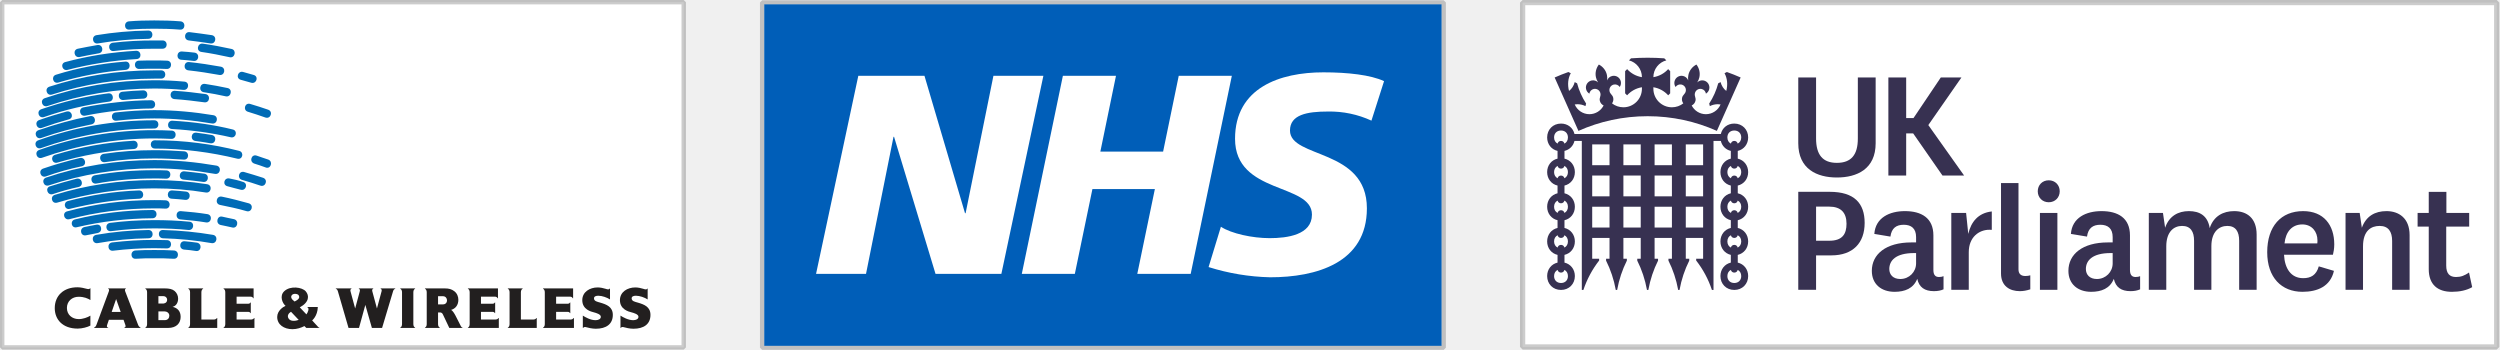
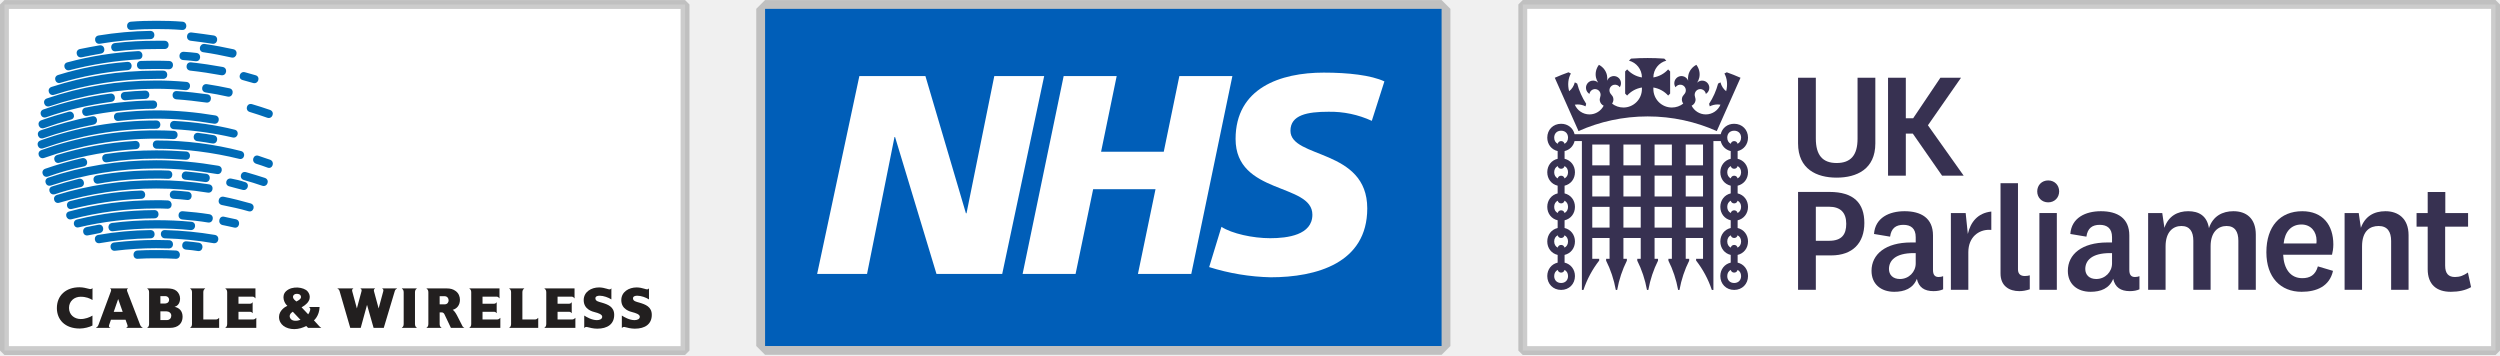
- <svg xmlns="http://www.w3.org/2000/svg" version="1.1" viewBox="0 0 281.543 39.404" fill="none" stroke="none" stroke-linecap="square" stroke-miterlimit="10" id="svg5" xml:space="preserve" width="281.543" height="39.404">
+ <svg xmlns="http://www.w3.org/2000/svg" version="1.1" viewBox="0 0 281.92 40.036" fill="none" stroke="none" stroke-linecap="square" stroke-miterlimit="10" id="svg5" xml:space="preserve" width="281.92" height="40.036">
  <defs id="defs5">
    <linearGradient id="swatch9">
      <stop style="stop-color:#000000;stop-opacity:1;" offset="0" id="stop9" />
    </linearGradient>
    <clipPath id="clipPath2458">
      <path d="M 0,0 H 595.276 V 841.89 H 0 Z" id="path2460" />
    </clipPath>
    <clipPath id="clipPath2466">
      <path d="M 431.68,746.748 H 559.843 V 812.89 H 431.68 Z" id="path2468" />
    </clipPath>
    <clipPath id="clipPath2476">
      <path d="m 434.91,748.318 h 115.935 v 59.856 H 434.91 Z" id="path2478" />
    </clipPath>
    <clipPath id="clipPath2496">
      <path d="M 0,-9.921 H 609.449 V 485.843 H 0 Z" id="path2498" />
    </clipPath>
    <clipPath id="clipPath2504">
      <path d="m -23.798,-9.696 c 0,0 1.429,0.677 1.805,0.828 0.376,0.15 1.203,0.601 1.203,0.601 0,0 1.128,1.354 2.03,1.73 0.902,0.376 3.309,1.278 3.459,1.654 0.15,0.376 1.955,1.353 2.632,1.729 0.677,0.376 2.481,1.279 2.481,1.279 0,0 0.903,1.128 1.805,1.579 0.902,0.451 2.707,1.654 2.707,1.654 0,0 1.504,1.354 2.406,1.805 0.903,0.451 1.805,0.902 1.805,0.902 0,0 2.105,1.73 2.932,2.256 0.828,0.526 2.482,1.128 2.482,1.128 0,0 1.429,1.579 2.181,1.955 0.752,0.376 1.879,0.978 1.879,0.978 0,0 1.053,0.752 1.354,0.902 0.301,0.15 1.128,0.827 1.504,1.203 0.376,0.376 1.353,0.827 1.353,0.827 0,0 0.978,0.677 1.429,0.903 0.451,0.225 1.203,0.752 1.203,0.752 0,0 0.677,0.902 1.504,1.428 0.827,0.527 1.579,0.978 1.579,0.978 0,0 1.579,0.977 1.88,1.128 0.301,0.15 0.677,0.752 1.354,1.128 0.676,0.376 1.729,0.827 1.729,0.827 0,0 0.827,0.827 1.504,1.278 0.677,0.451 1.128,0.752 1.128,0.752 0,0 0.752,0.827 1.278,1.128 0.527,0.301 0.978,0.526 0.978,0.526 0,0 0.977,0.827 1.504,1.128 0.526,0.301 1.203,0.677 1.203,0.677 0,0 0.376,0.526 1.203,1.053 0.827,0.526 1.203,0.677 1.203,0.677 0,0 0.827,1.127 1.805,1.729 0.977,0.602 1.428,0.827 1.428,0.827 0,0 0.828,0.827 1.504,1.203 0.677,0.376 1.279,0.602 1.279,0.602 0,0 1.804,1.504 2.255,1.88 0.452,0.376 0.903,1.053 1.504,1.353 0.602,0.301 1.354,0.602 1.354,0.602 0,0 1.128,0.977 1.805,1.429 0.676,0.451 0.977,0.676 0.977,0.676 0,0 1.128,1.053 1.805,1.429 0.677,0.376 1.654,0.978 1.654,0.978 0,0 0.226,0.752 0.827,0.977 0.602,0.226 0.677,0.301 0.677,0.301 0,0 1.278,1.353 2.105,1.88 0.828,0.526 2.106,1.429 2.106,1.429 0,0 0.827,0.676 1.128,0.902 0.301,0.225 0.752,0.601 0.752,0.601 0,0 0.451,0.903 2.03,2.031 1.579,1.128 2.632,1.729 2.632,1.729 0,0 1.729,1.88 2.481,2.707 0.752,0.827 1.579,1.579 2.482,2.181 0.902,0.601 1.729,0.977 1.729,0.977 0,0 1.579,2.106 2.858,3.234 1.278,1.128 2.932,1.654 2.932,1.654 0,0 1.73,2.331 2.782,3.083 1.053,0.752 3.008,1.579 3.008,1.579 0,0 1.579,2.106 2.557,2.858 0.977,0.752 2.932,1.804 2.932,1.804 0,0 2.031,2.557 3.083,3.384 1.053,0.827 2.933,1.655 2.933,1.655 0,0 1.654,1.804 2.482,2.556 0.827,0.752 2.556,1.579 2.556,1.579 0,0 1.579,1.955 2.632,2.858 1.053,0.902 3.008,2.03 3.008,2.03 0,0 1.278,2.181 2.481,3.158 1.203,0.978 3.158,1.88 3.158,1.88 0,0 1.354,2.256 2.858,3.534 1.504,1.279 3.459,2.031 3.459,2.031 0,0 1.278,2.481 2.481,3.534 1.203,1.053 3.76,2.256 3.76,2.256 0,0 1.278,2.631 2.933,3.985 1.654,1.354 3.083,1.955 3.083,1.955 0,0 1.353,2.707 2.782,3.835 1.428,1.128 3.233,2.331 3.233,2.331 0,0 1.73,3.234 3.158,4.361 1.429,1.128 3.61,2.106 3.61,2.106 0,0 1.654,3.309 3.083,4.286 1.428,0.978 3.308,1.88 3.308,1.88 0,0 1.053,2.857 2.858,4.361 1.804,1.504 3.383,2.106 3.383,2.106 0,0 1.58,3.684 2.933,4.662 1.354,0.977 3.76,2.105 3.76,2.105 0,0 1.128,2.933 2.707,4.136 1.579,1.203 3.76,2.331 3.76,2.331 0,0 0.902,3.309 2.782,4.738 1.88,1.428 4.06,2.406 4.06,2.406 0,0 0.752,2.857 2.632,4.512 1.88,1.654 4.286,2.782 4.286,2.782 0,0 0.677,2.857 2.858,4.812 2.18,1.955 3.985,2.858 3.985,2.858 0,0 0.752,3.008 3.609,5.188 2.858,2.181 3.76,2.632 3.76,2.632 0,0 0.902,3.384 3.008,5.113 2.105,1.73 4.211,3.008 4.211,3.008 0,0 0.526,3.234 2.932,5.113 2.407,1.88 3.835,2.858 3.835,2.858 0,0 1.354,4.06 3.234,5.489 1.88,1.429 3.91,2.782 3.91,2.782 0,0 1.654,4.211 3.609,5.941 1.955,1.729 4.061,2.557 4.061,2.557 0,0 0.526,3.308 2.406,5.263 1.88,1.955 3.459,2.933 3.459,2.933 0,0 1.354,3.384 3.459,5.414 2.105,2.03 4.211,3.609 4.211,3.609 0,0 0.601,3.685 3.158,5.715 2.557,2.03 4.286,3.234 4.286,3.234 0,0 1.429,4.135 3.76,6.166 2.331,2.03 3.91,3.383 3.91,3.383 0,0 0.902,3.234 3.534,5.715 2.632,2.482 4.662,3.76 4.662,3.76 0,0 0.602,3.534 3.459,5.94 2.858,2.407 3.234,2.256 3.234,2.256 l 2.105,1.579 c 0,0 0.226,2.482 3.083,5.039 2.858,2.556 3.309,2.406 3.309,2.406 0,0 1.278,1.053 1.804,1.429 0.527,0.375 0.903,0.676 0.903,0.676 0,0 0.601,2.632 2.782,4.813 2.181,2.18 3.835,2.782 3.835,2.782 0,0 1.203,0.978 1.579,1.203 0.376,0.226 0.978,0.677 0.978,0.677 0,0 1.127,3.309 3.308,5.113 2.181,1.805 4.286,2.632 4.286,2.632 l 2.031,1.203 c 0,0 0.751,2.707 3.308,4.888 2.557,2.181 5.038,3.083 5.038,3.083 l 2.557,1.729 c 0,0 0.827,2.933 3.835,4.738 3.008,1.804 4.887,2.707 4.887,2.707 l 1.88,1.128 c 0,0 1.354,3.008 4.136,4.887 2.782,1.88 4.888,2.256 4.888,2.256 l 2.03,1.354 c 0,0 0.902,2.707 4.286,4.888 3.384,2.18 6.091,2.782 6.091,2.782 l 1.805,0.977 c 0,0 1.503,3.234 4.286,4.662 2.782,1.429 5.94,2.031 5.94,2.031 l 2.331,1.579 c 0,0 1.955,2.932 5.038,4.587 3.083,1.654 5.79,2.03 5.79,2.03 0,0 0.978,0.902 1.805,1.278 0.827,0.376 1.053,0.677 1.053,0.677 0,0 2.18,3.234 5.188,4.437 3.008,1.203 5.715,1.278 5.715,1.278 l 1.955,0.978 c 0,0 1.504,2.932 5.414,4.662 3.91,1.729 5.94,1.278 5.94,1.278 l 2.331,1.354 c 0,0 2.858,3.233 6.016,4.361 3.158,1.128 6.016,0.752 6.016,0.752 0,0 0.977,0.752 1.428,1.053 0.452,0.3 1.128,0.601 1.128,0.601 0,0 3.309,2.858 6.317,4.061 3.007,1.203 6.015,0.752 6.015,0.752 l 1.579,1.128 c 0,0 2.482,3.083 5.941,4.361 3.459,1.278 6.993,1.053 6.993,1.053 0,0 0.902,0.676 1.805,1.052 0.902,0.376 1.203,0.602 1.203,0.602 0,0 2.857,2.782 5.94,3.76 3.083,0.977 6.843,0.3 6.843,0.3 l 1.429,0.452 c 0,0 2.631,3.233 6.842,4.135 4.211,0.903 7.896,0.602 7.896,0.602 l 1.504,0.752 c 0,0 2.18,2.632 7.519,3.76 5.339,1.128 7.294,0.225 7.294,0.225 l 2.482,0.903 c 0,0 3.083,2.03 6.241,2.556 3.158,0.527 5.94,0.075 5.94,0.075 0,0 0.903,0.376 2.03,0.752 1.128,0.376 1.805,0.677 1.805,0.677 0,0 3.406,1.839 6.016,2.406 3.459,0.752 7.67,-0.526 7.67,-0.526 0,0 1.127,0.602 1.654,0.978 0.526,0.376 3.261,2.107 7.219,2.707 4.962,0.752 7.82,-0.752 7.82,-0.752 0,0 3.835,3.008 8.798,3.384 4.963,0.376 7.669,-0.903 7.669,-0.903 0,0 5.415,3.083 9.55,2.858 4.136,-0.226 6.993,-1.279 6.993,-1.279 0,0 1.354,0.226 1.88,0.376 0.527,0.151 4.211,1.805 7.896,1.88 3.684,0.075 7.519,-1.278 8.196,-1.278 0.677,0 3.91,1.729 7.595,1.504 3.684,-0.226 7.444,-1.955 8.196,-1.955 0.752,0 1.429,1.128 3.008,1.428 1.579,0.301 1.181,0.532 1.181,0.532 l 0.623,-416.567 z" id="path2506" />
    </clipPath>
    <clipPath id="clipPath2512">
      <path d="m -1.096,-0.929 h 597.36 V 485.843 H -1.096 Z" id="path2514" />
    </clipPath>
    <style id="style10">.cls-1{fill:#006bac;}</style>
    <clipPath id="clipPath4568" clipPathUnits="userSpaceOnUse">
      <path id="path4566" d="M 0,0 H 595.276 V 841.89 H 0 Z" />
    </clipPath>
    <clipPath id="clipPath4542" clipPathUnits="userSpaceOnUse">
      <path id="path4540" d="M 0,0 H 595.276 V 841.89 H 0 Z" />
    </clipPath>
    <clipPath id="clipPath4510" clipPathUnits="userSpaceOnUse">
      <path id="path4508" d="M 0,0 H 595.276 V 841.89 H 0 Z" />
    </clipPath>
    <clipPath id="clipPath4568-5" clipPathUnits="userSpaceOnUse">
      <path id="path4566-5" d="M 0,0 H 595.276 V 841.89 H 0 Z" />
    </clipPath>
    <clipPath id="clipPath4542-4" clipPathUnits="userSpaceOnUse">
      <path id="path4540-1" d="M 0,0 H 595.276 V 841.89 H 0 Z" />
    </clipPath>
    <clipPath id="clipPath4510-8" clipPathUnits="userSpaceOnUse">
      <path id="path4508-8" d="M 0,0 H 595.276 V 841.89 H 0 Z" />
    </clipPath>
    <style id="style1">.cls-1{fill:#222e53;}</style>
    <clipPath id="clipPath2896">
      <path d="m 429.756,716.501 h 186.52 V 820.37 h -186.52 z" id="path2898" />
    </clipPath>
    <clipPath id="clipPath2912">
      <path d="m 429.756,716.501 h 186.52 V 820.37 h -186.52 z" id="path2914" />
    </clipPath>
    <clipPath id="clipPath2928">
      <path d="m 429.756,716.501 h 186.52 V 820.37 h -186.52 z" id="path2930" />
    </clipPath>
    <clipPath id="clipPath2946">
      <path d="m 429.756,716.501 h 186.52 V 820.37 h -186.52 z" id="path2948" />
    </clipPath>
    <clipPath clipPathUnits="userSpaceOnUse" id="clipPath838">
      <path d="M 0,0 H 595.276 V 841.89 H 0 Z" id="path836" />
    </clipPath>
    <clipPath clipPathUnits="userSpaceOnUse" id="clipPath854">
      <path d="M 0,0 H 595.276 V 841.89 H 0 Z" id="path852" />
    </clipPath>
    <clipPath clipPathUnits="userSpaceOnUse" id="clipPath872">
      <path d="M 0,0 H 595.276 V 841.89 H 0 Z" id="path870" />
    </clipPath>
  </defs>
  <clipPath id="p.0">
    <path d="M 0,0 H 364.1 V 100 H 0 Z" clip-rule="nonzero" id="path1" />
  </clipPath>
-   <rect style="fill:#ffffff;fill-opacity:1;stroke:#000000;stroke-width:0.496;stroke-linecap:butt;stroke-linejoin:bevel;stroke-dasharray:none;stroke-opacity:0.2" id="rect11" width="76.751" height="38.876" x="0.248" y="0.248" />
-   <rect style="fill:none;fill-opacity:1;stroke:#000000;stroke-width:0.496;stroke-linecap:butt;stroke-linejoin:bevel;stroke-dasharray:none;stroke-opacity:0.2" id="rect11-0" width="76.751" height="38.876" x="85.832" y="0.28" />
+   <rect style="fill:#ffffff;fill-opacity:1;stroke:#000000;stroke-width:1.002;stroke-linecap:butt;stroke-linejoin:bevel;stroke-dasharray:none;stroke-opacity:0.2" id="rect11" width="76.749" height="39.024" x="0.501" y="0.506" />
  <style type="text/css" id="style1-2">
  .st0{fill:#FF6600;}
	.st1{fill:#FFFFFF;}
 </style>
-   <rect class="st0" width="76.278" height="38.458" id="rect1-7" x="86.068" y="0.489" style="display:inline;fill:#005eb8;fill-opacity:1;stroke-width:0.381">
+   <rect class="st0" width="76.289" height="38.02" id="rect1-7" x="86.276" y="0.999" style="display:inline;fill:#005eb8;fill-opacity:1;stroke:#000000;stroke-width:1.989;stroke-linecap:butt;stroke-linejoin:bevel;stroke-dasharray:none;stroke-opacity:0.2;paint-order:markers stroke fill">
 </rect>
-   <g id="g15" transform="matrix(0.5683697,0,0,0.5683697,3.992792,2.299739)">
+   <g id="g15" transform="matrix(0.5683697,0,0,0.5683697,4.240145,2.341807)">
    <polyline fill="none" points="121.859,0 0.051,0 0.051,61.179 121.859,61.179 121.859,0 " id="polyline1" />
    <path fill="#006bb6" d="M 38.855,5.653 C 39.903,5.881 39.538,7.521 38.49,7.294 36.621,6.883 34.798,6.519 32.883,6.245 31.789,6.108 32.063,4.467 33.157,4.603 c 1.914,0.275 3.829,0.639 5.698,1.05 M 34.935,2.918 C 36.029,3.1 35.756,4.741 34.662,4.559 33.249,4.331 31.836,4.148 30.377,3.966 29.283,3.829 29.465,2.188 30.559,2.325 32.018,2.507 33.43,2.69 34.935,2.918 Z M 8.815,27.259 c 1.094,-0.227 1.458,1.414 0.364,1.643 C 6.763,29.403 4.347,30.087 2.068,30.907 1.02,31.271 0.473,29.721 1.521,29.356 3.893,28.536 6.309,27.852 8.815,27.259 Z M 23.539,25.71 c 2.006,0 3.966,0.091 5.926,0.228 1.094,0.092 1.003,1.732 -0.091,1.642 -1.96,-0.137 -3.92,-0.229 -5.835,-0.229 -3.282,0 -6.564,0.229 -9.755,0.729 -1.094,0.182 -1.367,-1.459 -0.273,-1.642 3.281,-0.5 6.655,-0.728 10.028,-0.728 z m 0,19.783 c 1.277,0 2.599,0 3.921,0.091 1.094,0.092 1.002,1.733 -0.092,1.641 -1.23,-0.091 -2.552,-0.091 -3.829,-0.091 -1.23,0 -2.461,0 -3.646,0.091 -1.094,0.093 -1.186,-1.549 -0.092,-1.641 1.276,-0.091 2.508,-0.091 3.738,-0.091 z m 0,-2.005 c 0.866,0 1.733,0.045 2.507,0.045 1.095,0 1.095,1.641 0,1.641 -0.866,0 -1.732,-0.046 -2.507,-0.046 -2.735,0 -5.515,0.183 -8.159,0.502 -1.094,0.137 -1.277,-1.504 -0.183,-1.641 2.734,-0.319 5.515,-0.501 8.342,-0.501 z m 8.479,0.547 c 1.094,0.227 0.821,1.868 -0.273,1.641 -0.73,-0.137 -1.459,-0.183 -2.325,-0.273 -1.094,-0.138 -0.912,-1.778 0.182,-1.642 0.774,0.091 1.595,0.136 2.416,0.274 z m -9.619,-2.508 c 1.094,0 1.094,1.641 0,1.641 -3.419,0.046 -6.792,0.365 -10.074,0.958 -1.094,0.182 -1.368,-1.459 -0.274,-1.641 3.373,-0.593 6.838,-0.912 10.348,-0.958 z m 12.764,0.958 c 1.094,0.182 0.821,1.822 -0.273,1.641 -3.145,-0.547 -6.336,-0.866 -9.618,-0.958 -1.095,-0.045 -1.095,-1.686 0,-1.641 3.373,0.092 6.654,0.411 9.891,0.958 z M 12.051,40.479 c 1.094,-0.228 1.368,1.413 0.274,1.642 -0.73,0.137 -1.505,0.318 -2.325,0.456 -1.094,0.228 -1.368,-1.413 -0.274,-1.642 0.731,-0.137 1.505,-0.319 2.325,-0.456 z m 11.488,-0.912 c 2.325,0 4.65,0.091 6.975,0.318 1.094,0.092 0.911,1.733 -0.183,1.642 -2.233,-0.229 -4.467,-0.319 -6.792,-0.319 -2.917,0 -5.743,0.183 -8.57,0.547 -1.094,0.137 -1.276,-1.504 -0.182,-1.641 2.825,-0.364 5.743,-0.547 8.752,-0.547 z m -0.365,-2.005 c 1.094,0 1.094,1.641 0,1.641 C 17.977,39.249 13.008,39.842 8.176,40.98 7.128,41.254 6.763,39.705 7.812,39.431 12.735,38.2 17.886,37.607 23.174,37.562 Z m 10.894,0.82 c 1.094,0.182 0.821,1.823 -0.273,1.641 -1.641,-0.272 -3.373,-0.455 -5.06,-0.592 -1.094,-0.092 -1.003,-1.732 0.091,-1.642 1.778,0.137 3.51,0.32 5.242,0.593 z m 5.288,1.003 c 1.049,0.273 0.684,1.914 -0.365,1.642 -0.729,-0.183 -1.504,-0.319 -2.324,-0.501 -1.049,-0.274 -0.684,-1.915 0.364,-1.642 0.73,0.182 1.505,0.318 2.325,0.501 z M 23.539,35.601 c 0.73,0 1.505,0 2.28,0.046 1.094,0.092 1.002,1.732 -0.092,1.642 -0.683,-0.046 -1.458,-0.046 -2.188,-0.046 -5.88,0 -11.487,0.729 -16.82,2.143 -1.049,0.273 -1.505,-1.275 -0.456,-1.55 5.515,-1.505 11.304,-2.235 17.276,-2.235 z m -3.055,-1.914 c 1.094,-0.046 1.185,1.596 0.091,1.642 -4.74,0.182 -9.344,0.912 -13.766,2.006 -1.049,0.273 -1.413,-1.277 -0.365,-1.55 4.514,-1.186 9.208,-1.916 14.04,-2.098 z m 9.346,0.228 c 1.094,0.137 0.912,1.778 -0.182,1.641 -0.867,-0.091 -1.732,-0.183 -2.644,-0.228 -1.094,-0.046 -1.003,-1.688 0.091,-1.642 0.911,0.046 1.868,0.138 2.735,0.229 z m 12.443,2.325 c 1.049,0.318 0.593,1.869 -0.455,1.549 -1.687,-0.501 -3.465,-0.866 -5.243,-1.23 -1.094,-0.228 -0.729,-1.868 0.365,-1.641 1.778,0.364 3.557,0.82 5.333,1.322 z M 23.539,31.636 c 3.556,0 7.066,0.273 10.485,0.82 1.094,0.182 0.82,1.824 -0.274,1.641 -3.327,-0.547 -6.746,-0.819 -10.211,-0.819 -6.701,0 -13.128,1.003 -19.236,2.825 -1.049,0.319 -1.505,-1.23 -0.456,-1.55 6.198,-1.915 12.808,-2.917 19.692,-2.917 z M 8.176,31.362 C 9.27,31.133 9.635,32.775 8.541,33.003 6.809,33.368 5.077,33.869 3.436,34.416 2.387,34.735 1.84,33.185 2.889,32.866 4.622,32.32 6.354,31.818 8.176,31.362 Z m 15.363,-1.686 c 0.775,0 1.55,0 2.416,0.045 1.094,0.046 1.003,1.688 -0.091,1.642 -0.775,-0.046 -1.55,-0.046 -2.325,-0.046 -3.92,0 -7.749,0.319 -11.487,1.004 -1.094,0.182 -1.367,-1.459 -0.273,-1.643 3.828,-0.683 7.748,-1.002 11.76,-1.002 z m 9.891,0.683 c 1.094,0.137 0.912,1.777 -0.182,1.641 -1.322,-0.182 -2.599,-0.319 -3.92,-0.456 -1.095,-0.091 -0.912,-1.732 0.182,-1.641 1.323,0.137 2.598,0.274 3.92,0.456 z M 41.134,32 c 1.048,0.274 0.592,1.824 -0.456,1.55 -0.821,-0.228 -1.687,-0.41 -2.598,-0.684 -1.094,-0.229 -0.73,-1.777 0.364,-1.55 0.912,0.183 1.778,0.365 2.69,0.684 z M 23.539,27.67 c 4.194,0 8.297,0.41 12.308,1.094 1.094,0.183 0.821,1.823 -0.274,1.642 -3.92,-0.685 -7.931,-1.095 -12.034,-1.095 -7.293,0 -14.313,1.186 -20.877,3.373 C 1.613,33.049 1.066,31.499 2.115,31.134 8.86,28.854 16.063,27.67 23.539,27.67 Z m 21.562,3.51 c 1.048,0.364 0.501,1.914 -0.547,1.55 -1.14,-0.409 -2.416,-0.774 -3.647,-1.14 -1.049,-0.319 -0.593,-1.869 0.456,-1.55 1.23,0.365 2.506,0.729 3.738,1.14 z M 19.39,23.841 c 1.094,-0.046 1.185,1.595 0.091,1.642 C 14.285,25.801 9.179,26.758 4.347,28.171 3.299,28.49 2.843,26.941 3.892,26.621 8.815,25.117 14.011,24.16 19.39,23.841 Z m 20.969,2.006 c 1.048,0.273 0.684,1.823 -0.365,1.549 -5.242,-1.275 -10.712,-2.006 -16.319,-2.006 -1.094,0 -1.094,-1.64 0,-1.64 5.789,0 11.35,0.729 16.684,2.097 z m 5.789,1.732 c 1.003,0.41 0.456,1.96 -0.547,1.549 -0.684,-0.273 -1.459,-0.501 -2.279,-0.774 -1.049,-0.41 -0.502,-1.961 0.547,-1.55 0.729,0.273 1.505,0.501 2.279,0.775 z M 23.539,21.744 c 1.14,0 2.325,0.045 3.465,0.091 1.094,0.046 1.003,1.687 -0.091,1.641 -1.14,-0.046 -2.234,-0.091 -3.374,-0.091 -7.84,0 -15.316,1.367 -22.245,3.829 -1.048,0.365 -1.595,-1.185 -0.547,-1.55 7.11,-2.553 14.77,-3.92 22.792,-3.92 z m 11.396,0.957 c 1.094,0.182 0.821,1.823 -0.273,1.641 -1.003,-0.182 -1.96,-0.319 -2.963,-0.456 -1.094,-0.136 -0.912,-1.777 0.182,-1.641 1.002,0.137 2.05,0.274 3.054,0.456 z M 23.539,19.784 c 1.094,0 1.094,1.641 0,1.641 -7.886,0 -15.407,1.367 -22.427,3.874 C 0.063,25.664 -0.484,24.114 0.565,23.75 7.767,21.151 15.47,19.784 23.539,19.784 Z m 15.544,1.823 c 1.048,0.228 0.683,1.777 -0.365,1.55 -3.738,-0.866 -7.658,-1.413 -11.67,-1.642 -1.094,-0.046 -1.003,-1.687 0.092,-1.641 4.102,0.229 8.113,0.776 11.943,1.733 z M 10.82,18.963 c 1.094,-0.228 1.368,1.413 0.274,1.641 -3.419,0.685 -6.747,1.551 -9.938,2.69 -1.048,0.364 -1.595,-1.186 -0.547,-1.55 3.284,-1.14 6.702,-2.098 10.211,-2.781 z m 12.719,-1.185 c 3.966,0 7.886,0.364 11.715,1.003 1.095,0.182 0.821,1.822 -0.273,1.641 -3.738,-0.638 -7.567,-1.003 -11.442,-1.003 -2.507,0 -4.968,0.182 -7.476,0.456 -1.094,0.137 -1.276,-1.504 -0.182,-1.641 2.506,-0.274 5.059,-0.456 7.658,-0.456 z M 6.171,18.051 c 1.048,-0.272 1.504,1.277 0.456,1.55 -1.824,0.502 -3.556,1.05 -5.334,1.688 C 0.245,21.654 -0.302,20.103 0.746,19.739 2.524,19.1 4.347,18.553 6.171,18.051 Z M 22.9,15.818 c 1.094,0 1.094,1.641 0,1.641 -3.875,0 -9.071,0.592 -13.037,1.413 C 8.77,19.1 8.404,17.459 9.499,17.23 13.647,16.41 18.843,15.818 22.9,15.818 Z M 14.421,14.45 c 1.095,-0.137 1.277,1.505 0.183,1.641 C 10.182,16.684 5.852,17.687 1.703,19.146 0.655,19.51 0.108,17.96 1.156,17.596 5.396,16.137 9.817,15.043 14.421,14.45 Z m 6.884,-0.592 c 1.094,-0.047 1.185,1.595 0.091,1.641 -1.368,0.045 -2.69,0.137 -3.966,0.272 -1.094,0.092 -1.276,-1.55 -0.182,-1.641 1.367,-0.135 2.69,-0.227 4.057,-0.272 z m 12.353,0.729 c 1.094,0.137 0.912,1.778 -0.182,1.641 -1.961,-0.272 -3.966,-0.501 -5.926,-0.638 -1.094,-0.091 -1.003,-1.731 0.091,-1.641 2.051,0.137 4.057,0.364 6.017,0.638 z m 12.445,3.1 c 1.049,0.364 0.502,1.914 -0.547,1.551 -1.139,-0.411 -2.279,-0.775 -3.464,-1.141 -1.048,-0.318 -0.593,-1.869 0.456,-1.55 1.184,0.365 2.415,0.73 3.555,1.14 z M 23.539,11.852 c 2.006,0 3.966,0.092 5.972,0.274 1.094,0.091 0.912,1.732 -0.182,1.641 -1.915,-0.183 -3.875,-0.273 -5.79,-0.273 -7.43,0 -14.541,1.23 -21.151,3.465 -1.048,0.364 -1.595,-1.187 -0.547,-1.55 6.791,-2.326 14.085,-3.557 21.698,-3.557 z m 14.542,1.55 c 1.048,0.228 0.684,1.868 -0.365,1.641 -1.413,-0.319 -2.872,-0.593 -4.376,-0.821 -1.094,-0.182 -0.821,-1.822 0.273,-1.641 1.504,0.228 2.962,0.502 4.468,0.821 z M 23.539,9.892 c 0.456,0 0.912,0 1.368,0 1.094,0 1.094,1.642 0,1.642 -0.456,0 -0.912,0 -1.368,0 -7.065,0 -13.857,1.094 -20.239,3.145 C 2.252,15.044 1.704,13.494 2.753,13.129 9.316,10.986 16.291,9.892 23.539,9.892 Z M 17.795,8.16 C 18.889,8.069 18.98,9.71 17.886,9.801 13.327,10.165 8.815,11.032 4.53,12.308 3.481,12.627 3.025,11.078 4.074,10.758 8.45,9.391 13.054,8.524 17.795,8.16 Z m 5.744,-0.228 c 0.821,0 1.687,0 2.553,0.045 C 27.186,8.022 27.094,9.664 26,9.618 25.225,9.573 24.359,9.573 23.538,9.573 c -1.003,0 -2.005,0 -2.963,0.045 C 19.481,9.664 19.39,8.022 20.484,7.976 21.533,7.932 22.535,7.932 23.539,7.932 Z m 13.173,1.231 c 1.094,0.182 0.821,1.823 -0.273,1.641 -2.006,-0.365 -4.057,-0.684 -6.154,-0.912 -1.094,-0.137 -0.912,-1.777 0.182,-1.641 2.097,0.228 4.24,0.547 6.245,0.912 z m 6.519,1.641 c 1.048,0.273 0.592,1.823 -0.456,1.55 -0.684,-0.183 -1.413,-0.41 -2.097,-0.593 -1.049,-0.273 -0.593,-1.823 0.456,-1.55 0.684,0.182 1.413,0.41 2.097,0.593 z M 19.938,6.017 C 21.032,5.972 21.123,7.614 20.029,7.659 15.334,7.932 10.73,8.662 6.354,9.802 5.306,10.075 4.85,8.526 5.898,8.252 10.457,7.02 15.151,6.291 19.938,6.017 Z M 31.515,6.382 C 32.61,6.519 32.427,8.16 31.333,8.023 30.513,7.932 29.692,7.841 28.917,7.795 27.823,7.749 27.915,6.108 29.008,6.154 29.875,6.2 30.695,6.291 31.515,6.382 Z M 12.279,4.878 C 13.373,4.695 13.647,6.336 12.553,6.519 11.276,6.747 10,6.975 8.77,7.248 7.675,7.476 7.311,5.835 8.404,5.607 9.727,5.333 11.003,5.105 12.279,4.878 Z m 11.26,-0.912 c 0.547,0 1.094,0 1.641,0 1.094,0 1.094,1.642 0,1.642 -0.547,0 -1.094,0 -1.641,0 -2.735,0 -5.424,0.137 -8.022,0.455 C 14.422,6.201 14.24,4.559 15.334,4.422 18.023,4.103 20.712,3.966 23.539,3.966 Z m -1.185,-1.96 c 1.094,0 1.094,1.641 0,1.641 C 18.981,3.693 15.653,4.011 12.371,4.559 11.277,4.742 11.004,3.1 12.098,2.918 15.47,2.371 18.889,2.051 22.354,2.006 Z M 23.539,0 c 1.733,0 3.51,0.046 5.197,0.182 1.094,0.093 1.003,1.733 -0.091,1.643 -1.687,-0.138 -3.373,-0.184 -5.106,-0.184 -1.686,0 -3.282,0.046 -4.923,0.184 C 17.522,1.916 17.431,0.275 18.525,0.182 20.166,0.046 21.853,0 23.539,0 Z" id="path1-2" />
    <path fill="#221f1f" d="m 8.544,54.756 c -1.282,0 -2.311,0.881 -2.311,2.213 0,1.341 1.009,2.193 2.311,2.212 0.842,0.011 1.812,-0.342 2.34,-0.685 v 1.968 c -0.538,0.304 -1.635,0.598 -2.516,0.598 -2.986,0 -4.543,-1.802 -4.543,-4.054 0,-2.487 1.772,-4.132 4.484,-4.132 0.725,0 1.371,0.186 1.811,0.294 0.284,0.068 0.549,0.127 0.705,-0.088 h 0.069 v 2.32 C 10.346,55.079 9.642,54.756 8.544,54.756" id="path2" />
    <path fill="#221f1f" d="m 25.575,57.654 c -0.685,0 -1.214,0 -1.214,0 v 1.732 c 0,0 0.353,0 1.273,0 0.597,0 0.891,-0.431 0.891,-0.871 0,-0.577 -0.519,-0.861 -0.95,-0.861 m -0.294,-3.025 c -0.352,0 -0.92,0 -0.92,0 v 1.468 c 0,0 0.098,0 0.94,0 0.137,0 0.793,-0.067 0.793,-0.763 0,-0.363 -0.283,-0.705 -0.813,-0.705 z m 0.98,6.305 c -1.822,0 -4.495,0 -4.495,0 v -0.058 c 0.226,-0.118 0.353,-0.354 0.353,-0.715 v -6.286 c 0,-0.362 -0.127,-0.598 -0.353,-0.715 V 53.1 c 0,0 2.037,0 3.897,0 0.813,0 1.459,0.128 1.91,0.51 0.411,0.353 0.695,0.891 0.695,1.508 0,0.813 -0.402,1.479 -1.107,1.635 0.95,0.186 1.606,0.843 1.606,1.978 0.001,1.234 -0.803,2.203 -2.506,2.203 z" id="path3" />
    <path fill="#221f1f" d="m 30.282,60.934 v -0.058 c 0.225,-0.118 0.352,-0.354 0.352,-0.715 v -6.286 c 0,-0.362 -0.127,-0.598 -0.352,-0.715 V 53.1 h 2.947 v 0.06 c -0.225,0.117 -0.352,0.353 -0.352,0.715 v 5.395 h 2.467 c 0.264,0 0.529,-0.128 0.617,-0.313 h 0.058 v 1.978 h -5.737" id="path4" />
    <path fill="#221f1f" d="m 39.855,56.137 h 2.291 c 0.255,0 0.382,-0.118 0.461,-0.255 h 0.058 v 2.115 H 42.607 C 42.528,57.86 42.401,57.742 42.146,57.742 h -2.291 v 1.527 h 2.859 c 0.264,0 0.529,-0.128 0.617,-0.313 h 0.059 v 1.978 h -6.129 v -0.058 c 0.225,-0.118 0.352,-0.354 0.352,-0.715 v -6.286 c 0,-0.362 -0.127,-0.598 -0.352,-0.715 V 53.1 h 5.962 v 1.949 h -0.068 c -0.108,-0.225 -0.304,-0.313 -0.539,-0.313 h -2.761 v 1.401" id="path5" />
    <path fill="#221f1f" d="m 50.631,57.723 c -0.48,0.293 -0.862,0.832 -0.421,1.419 0.391,0.51 1.312,0.441 1.948,0.196 l -1.527,-1.615 m 0.186,-3.31 c -0.333,0.392 -0.069,0.852 0.528,1.283 1.028,-0.499 1.019,-0.881 0.803,-1.244 -0.166,-0.284 -1.008,-0.421 -1.331,-0.039 z m 2.85,6.521 -0.372,-0.372 c -0.637,0.333 -1.488,0.617 -2.37,0.617 -1.664,0 -3.025,-0.891 -3.025,-2.418 0,-1.272 1.214,-2.017 1.655,-2.213 -0.627,-0.49 -1.244,-1.978 -0.255,-2.897 1.234,-1.146 3.544,-0.784 4.249,0.019 0.735,0.842 0.725,2.164 -1.175,3.182 l 1.313,1.392 C 54,57.823 54.333,57.01 53.872,56.843 v -0.058 h 2.076 c -0.059,1.831 -1.126,2.652 -1.126,2.652 l 1.028,1.126 c 0.147,0.157 0.196,0.245 0.402,0.314 v 0.058 h -2.585 z" id="path6" />
    <path fill="#221f1f" d="m 70.884,53.581 -2.203,7.353 h -2.017 l -1.302,-4.571 -1.254,4.571 H 62.033 L 59.898,53.581 C 59.8,53.258 59.507,53.16 59.507,53.16 V 53.1 h 3.113 v 0.06 c -0.147,0.059 -0.284,0.195 -0.196,0.509 l 0.921,3.407 0.92,-3.407 c 0.088,-0.313 -0.049,-0.45 -0.196,-0.509 V 53.1 h 2.869 v 0.06 c -0.147,0.059 -0.284,0.195 -0.196,0.509 l 0.921,3.407 0.92,-3.407 c 0.088,-0.313 -0.049,-0.45 -0.196,-0.509 V 53.1 h 2.908 v 0.06 c 0,0 -0.313,0.098 -0.411,0.421" id="path7" />
    <path fill="#221f1f" d="m 72.281,60.934 v -0.058 c 0.225,-0.118 0.352,-0.354 0.352,-0.715 v -6.286 c 0,-0.362 -0.127,-0.598 -0.352,-0.715 V 53.1 h 2.947 v 0.06 c -0.225,0.117 -0.353,0.353 -0.353,0.715 v 6.286 c 0,0.361 0.128,0.597 0.353,0.715 v 0.058 h -2.947" id="path8" />
    <path fill="#221f1f" d="m 80.739,54.647 c -0.352,0 -0.969,0 -0.969,0 v 1.616 c 0,0 0.147,0 0.989,0 1.077,0.001 1.038,-1.616 -0.02,-1.616 m 1.263,6.287 -1.263,-2.663 c -0.215,-0.46 -0.528,-0.41 -0.646,-0.41 H 79.77 v 2.301 c 0,0.361 0.127,0.597 0.352,0.715 v 0.058 h -2.947 v -0.058 c 0.225,-0.118 0.353,-0.354 0.353,-0.715 v -6.286 c 0,-0.362 -0.128,-0.598 -0.353,-0.715 v -0.06 h 3.985 c 0.745,0 1.293,0.147 1.812,0.539 0.587,0.44 0.822,1.106 0.822,1.713 0,1.068 -0.587,1.764 -1.429,1.998 0.303,0.187 0.607,0.656 0.861,1.136 l 1.077,2.114 c 0.118,0.226 0.324,0.275 0.324,0.275 v 0.058 z" id="path9" />
    <path fill="#221f1f" d="m 88.276,56.137 h 2.291 c 0.255,0 0.382,-0.118 0.46,-0.255 h 0.059 v 2.115 h -0.059 c -0.078,-0.137 -0.205,-0.255 -0.46,-0.255 h -2.291 v 1.527 h 2.859 c 0.264,0 0.529,-0.128 0.617,-0.313 h 0.059 v 1.978 h -6.13 v -0.058 c 0.225,-0.118 0.353,-0.354 0.353,-0.715 v -6.286 c 0,-0.362 -0.128,-0.598 -0.353,-0.715 V 53.1 h 5.963 v 1.949 h -0.069 c -0.107,-0.225 -0.303,-0.313 -0.538,-0.313 h -2.761 v 1.401" id="path10" />
    <path fill="#221f1f" d="m 93.59,60.934 v -0.058 c 0.225,-0.118 0.352,-0.354 0.352,-0.715 v -6.286 c 0,-0.362 -0.127,-0.598 -0.352,-0.715 V 53.1 h 2.947 v 0.06 c -0.225,0.117 -0.353,0.353 -0.353,0.715 v 5.395 h 2.468 c 0.264,0 0.528,-0.128 0.616,-0.313 h 0.059 v 1.978 H 93.59" id="path11" />
    <path fill="#221f1f" d="m 103.164,56.137 h 2.291 c 0.255,0 0.382,-0.118 0.46,-0.255 h 0.059 v 2.115 h -0.059 c -0.078,-0.137 -0.205,-0.255 -0.46,-0.255 h -2.291 v 1.527 h 2.859 c 0.265,0 0.529,-0.128 0.617,-0.313 h 0.059 v 1.978 h -6.13 v -0.058 c 0.225,-0.118 0.353,-0.354 0.353,-0.715 v -6.286 c 0,-0.362 -0.128,-0.598 -0.353,-0.715 V 53.1 h 5.963 v 1.949 h -0.068 c -0.108,-0.225 -0.304,-0.313 -0.539,-0.313 h -2.761 v 1.401" id="path12" />
    <path fill="#221f1f" d="m 111.032,61.091 c -0.744,0 -1.576,-0.206 -1.899,-0.304 -0.255,-0.078 -0.509,-0.049 -0.617,0.146 h -0.059 v -2.447 c 0.47,0.313 1.528,0.91 2.507,0.91 0.558,0 1.057,-0.205 1.057,-0.676 0,-0.488 -0.862,-0.744 -1.42,-0.891 -0.46,-0.117 -2.252,-0.528 -2.252,-2.398 0,-1.635 1.479,-2.526 3.065,-2.526 0.499,0 1.136,0.137 1.528,0.265 0.411,0.137 0.714,0.215 0.842,-0.049 h 0.058 v 2.164 c -0.587,-0.382 -1.557,-0.735 -2.32,-0.735 -0.411,0 -0.852,0.108 -0.852,0.52 0,0.577 0.666,0.676 1.224,0.842 1.273,0.372 2.506,0.833 2.506,2.438 0,1.84 -1.34,2.741 -3.368,2.741" id="path13" />
    <path fill="#221f1f" d="m 118.491,61.091 c -0.744,0 -1.576,-0.206 -1.899,-0.304 -0.255,-0.078 -0.509,-0.049 -0.617,0.146 h -0.059 v -2.447 c 0.47,0.313 1.528,0.91 2.507,0.91 0.558,0 1.057,-0.205 1.057,-0.676 0,-0.488 -0.861,-0.744 -1.42,-0.891 -0.46,-0.117 -2.251,-0.528 -2.251,-2.398 0,-1.635 1.478,-2.526 3.064,-2.526 0.5,0 1.136,0.137 1.528,0.265 0.411,0.137 0.714,0.215 0.842,-0.049 h 0.059 v 2.164 c -0.588,-0.382 -1.557,-0.735 -2.321,-0.735 -0.411,0 -0.852,0.108 -0.852,0.52 0,0.577 0.666,0.676 1.224,0.842 1.273,0.372 2.506,0.833 2.506,2.438 0,1.84 -1.34,2.741 -3.368,2.741" id="path14" />
    <path fill="#221f1f" d="m 15.985,55.206 -0.879,2.552 h 1.779 l -0.9,-2.552 m 1.623,5.72 v -0.059 c 0.196,-0.069 0.333,-0.167 0.206,-0.528 l -0.362,-1.017 h -2.904 l -0.342,0.997 c -0.127,0.372 -0.029,0.499 0.206,0.548 v 0.059 h -2.806 v -0.059 c 0,0 0.303,-0.078 0.459,-0.499 l 2.483,-6.706 c 0.069,-0.187 0.069,-0.43 -0.137,-0.499 v -0.06 h 3.5 v 0.06 c -0.205,0.069 -0.205,0.313 -0.137,0.499 l 2.591,6.726 c 0.137,0.342 0.46,0.479 0.46,0.479 v 0.059 z" id="path15" />
  </g>
-   <rect style="fill:#ffffff;fill-opacity:1;stroke:#000000;stroke-width:0.592;stroke-linecap:butt;stroke-linejoin:bevel;stroke-dasharray:none;stroke-opacity:0.2" id="rect11-0-5" width="109.699" height="38.779" x="171.473" y="0.293" />
-   <g id="g4" transform="matrix(0.184771,0,0,0.184771,89.96785,5.859851)">
+   <rect style="fill:#ffffff;fill-opacity:1;stroke:#000000;stroke-width:1.003;stroke-linecap:butt;stroke-linejoin:bevel;stroke-dasharray:none;stroke-opacity:0.2" id="rect11-0-5" width="109.696" height="39.033" x="171.722" y="0.502" />
+   <g id="g4" transform="matrix(0.184771,0,0,0.184771,90.21521,5.901918)">
    <rect width="370.61" height="150" fill="#005eb8" stroke-width="3.75" id="rect1-2" x="0" y="0" />
    <g transform="scale(3.75)" fill="#ffffff" id="g3">
      <path d="M 9.66,3.86 H 20.41 L 27,26.19 h 0.1 L 31.62,3.86 h 8.12 l -6.83,32.2 H 22.21 L 15.47,13.78 H 15.38 L 10.91,36.06 H 2.79 Z" id="path1-6" />
      <path d="m 42.91,3.86 h 8.63 L 49,16.18 H 59.2 L 61.74,3.86 h 8.63 l -6.69,32.2 H 55 L 57.86,22.27 H 47.71 l -2.86,13.79 h -8.62 z" id="path2-67" />
      <path d="M 93.06,11.15 A 16.18,16.18 0 0 0 86,9.67 c -3.41,0 -6.18,0.51 -6.18,3.09 0,4.57 12.5,2.86 12.5,12.64 0,8.9 -8.26,11.21 -15.73,11.21 a 36,36 0 0 1 -10,-1.66 l 2,-6.55 c 1.71,1.11 5.12,1.85 7.93,1.85 2.81,0 6.87,-0.51 6.87,-3.83 0,-5.17 -12.5,-3.23 -12.5,-12.32 0,-8.3 7.29,-10.8 14.35,-10.8 4,0 7.7,0.42 9.87,1.43 z" id="path3-8" />
    </g>
  </g>
-   <g id="g2049" transform="matrix(0.9051817,0,0,-0.9051817,135.7474,216.2606)">
+   <g id="g2049" transform="matrix(0.9051817,0,0,-0.9051817,135.9948,216.3027)">
    <g id="g832">
      <g id="g834" clip-path="url(#clipPath838)">
        <g id="g840" transform="translate(83.3902,229.2746)">
          <path d="m 0,0 v -8.179 c 0,-3.209 -2.319,-4.265 -4.824,-4.265 -2.485,0 -4.804,1.056 -4.804,4.265 V 0 h 2.215 v -7.578 c 0,-2.05 0.829,-3.044 2.589,-3.044 1.78,0 2.608,0.994 2.608,3.023 V 0 Z" style="fill:#373151;fill-opacity:1;fill-rule:nonzero;stroke:none" id="path842" />
        </g>
      </g>
    </g>
    <g id="g844" transform="translate(91.7016,217.079)">
      <path d="m 0,0 -3.644,5.239 h -0.87 V 0 h -2.215 v 12.196 h 2.215 V 7.144 h 0.911 l 3.396,5.052 H 2.361 L -1.76,6.274 2.691,0 Z" style="fill:#373151;fill-opacity:1;fill-rule:nonzero;stroke:none" id="path846" />
    </g>
    <g id="g848">
      <g id="g850" clip-path="url(#clipPath854)">
        <g id="g856" transform="translate(73.7623,202.8566)">
          <path d="m 0,0 v 12.193 h 3.912 c 3.044,0 4.347,-1.408 4.347,-3.871 0,-2.485 -1.449,-4.037 -4.14,-4.037 H 2.215 V 0 Z m 2.215,6.107 h 1.656 c 1.594,0 2.132,0.807 2.132,2.111 0,1.408 -0.724,2.133 -2.153,2.133 H 2.215 Z" style="fill:#373151;fill-opacity:1;fill-rule:nonzero;stroke:none" id="path858" />
        </g>
        <g id="g860" transform="translate(90.5735,205.3199)">
          <path d="m 0,0 c 0,-0.683 0.31,-0.869 0.703,-0.869 0.228,0 0.415,0.041 0.559,0.103 v -1.635 c -0.31,-0.145 -0.703,-0.228 -1.2,-0.228 -1.139,0 -1.842,0.476 -2.07,1.532 -0.477,-1.201 -1.553,-1.615 -2.816,-1.615 -1.677,0 -2.835,0.973 -2.835,2.609 0,2.062 1.746,3.537 4.923,3.537 h 0.583 v 0.665 c 0,1.076 -0.601,1.532 -1.532,1.532 -0.932,0 -1.517,-0.42 -1.661,-1.473 L -7.349,4.492 C -7.204,6.521 -5.445,7.328 -3.54,7.328 -1.491,7.328 0,6.479 0,4.306 Z m -2.153,2.109 c -0.085,0.002 -0.167,0 -0.248,0 -2.304,0 -3.085,-0.947 -3.085,-1.985 0,-0.704 0.476,-1.242 1.366,-1.242 1.116,0 1.967,0.886 1.967,1.941 z" style="fill:#373151;fill-opacity:1;fill-rule:nonzero;stroke:none" id="path862" />
        </g>
      </g>
    </g>
    <path d="m 106.001,202.856 h -2.173 v 9.564 h 2.173 z" style="fill:#373151;fill-opacity:1;fill-rule:nonzero;stroke:none" id="path864" />
    <g id="g866">
      <g id="g868" clip-path="url(#clipPath872)">
        <g id="g874" transform="translate(127.9947,212.6481)">
          <path d="M 0,0 C 1.594,0 2.795,-0.87 2.795,-2.919 V -9.792 H 0.621 v 6.107 c 0,1.139 -0.434,1.843 -1.47,1.843 -1.014,0 -1.987,-0.704 -1.987,-2.526 v -5.424 h -2.153 v 6.107 c 0,1.139 -0.435,1.843 -1.49,1.843 -1.015,0 -1.967,-0.704 -1.967,-2.547 v -5.403 h -2.174 v 9.564 h 1.76 L -8.591,-2.07 C -8.094,-0.6 -6.956,0 -5.63,0 -4.306,0 -3.291,-0.559 -3.043,-2.111 -2.546,-0.6 -1.346,0 0,0" style="fill:#373151;fill-opacity:1;fill-rule:nonzero;stroke:none" id="path876" />
        </g>
        <g id="g878" transform="translate(138.5227,205.7755)">
          <path d="m 0,0 1.884,-0.559 c -0.435,-1.946 -2.07,-2.608 -3.913,-2.608 -2.608,0 -4.388,1.78 -4.388,4.927 0,3.229 1.718,5.112 4.471,5.112 2.546,0 3.871,-1.717 3.871,-4.14 C 1.925,2.236 1.842,1.76 1.76,1.449 h -6.086 c 0.083,-1.739 0.89,-2.919 2.38,-2.919 0.953,0 1.636,0.373 1.946,1.47 m -0.186,2.857 c 0.02,0.124 0.02,0.248 0.02,0.372 0,1.097 -0.703,1.988 -1.883,1.988 -1.263,0 -2.07,-0.891 -2.215,-2.36 z" style="fill:#373151;fill-opacity:1;fill-rule:nonzero;stroke:none" id="path880" />
        </g>
        <g id="g882" transform="translate(143.8798,210.578)">
          <path d="m 0,0 c 0.518,1.428 1.615,2.07 3.064,2.07 1.532,0 2.877,-0.869 2.877,-2.981 V -7.722 H 3.768 v 6.087 c 0,1.138 -0.456,1.863 -1.553,1.863 -1.056,0 -2.07,-0.58 -2.07,-2.546 v -5.404 h -2.174 v 9.564 h 1.76 z" style="fill:#373151;fill-opacity:1;fill-rule:nonzero;stroke:none" id="path884" />
        </g>
        <g id="g886" transform="translate(157.6063,203.1876)">
          <path d="m 0,0 c -0.683,-0.393 -1.552,-0.58 -2.525,-0.58 -1.781,0 -2.878,0.911 -2.878,2.816 V 7.535 H -6.79 v 1.698 h 1.387 v 2.624 h 2.194 V 9.233 h 2.837 V 7.535 H -3.229 V 2.691 c 0,-1.014 0.434,-1.428 1.221,-1.428 0.621,0 1.077,0.186 1.614,0.559 z" style="fill:#373151;fill-opacity:1;fill-rule:nonzero;stroke:none" id="path888" />
        </g>
        <g id="g890" transform="translate(94.9129,209.812)">
          <path d="m 0,0 -0.269,2.608 h -1.842 v -9.564 h 2.173 v 4.679 c 0,1.905 1.304,2.795 2.567,2.795 0.103,0 0.201,-0.005 0.297,-0.012 V 2.795 C 1.213,2.603 0.341,1.473 0,0" style="fill:#373151;fill-opacity:1;fill-rule:nonzero;stroke:none" id="path892" />
        </g>
        <g id="g894" transform="translate(102.0095,204.5747)">
          <path d="M 0,0 C -0.497,0 -0.849,0.228 -0.849,0.828 V 11.566 H -3.023 V 0.311 c 0,-1.553 1.077,-2.195 2.34,-2.195 0.414,0 0.844,0.074 1.304,0.228 V 0.087 C 0.453,0.032 0.242,0 0,0" style="fill:#373151;fill-opacity:1;fill-rule:nonzero;stroke:none" id="path896" />
        </g>
        <g id="g898" transform="translate(115.0312,205.3199)">
          <path d="m 0,0 c 0,-0.683 0.31,-0.869 0.704,-0.869 0.227,0 0.414,0.041 0.558,0.103 v -1.635 c -0.31,-0.145 -0.703,-0.228 -1.2,-0.228 -1.139,0 -1.842,0.476 -2.07,1.532 -0.477,-1.201 -1.553,-1.615 -2.816,-1.615 -1.676,0 -2.835,0.973 -2.835,2.609 0,2.062 1.746,3.537 4.923,3.537 h 0.583 v 0.665 c 0,1.076 -0.601,1.532 -1.532,1.532 -0.931,0 -1.517,-0.42 -1.661,-1.473 L -7.349,4.492 C -7.204,6.521 -5.445,7.328 -3.54,7.328 -1.491,7.328 0,6.479 0,4.306 Z m -2.153,2.109 c -0.084,0.002 -0.167,0 -0.248,0 -2.303,0 -3.085,-0.947 -3.085,-1.985 0,-0.704 0.476,-1.242 1.366,-1.242 1.116,0 1.967,0.886 1.967,1.941 z" style="fill:#373151;fill-opacity:1;fill-rule:nonzero;stroke:none" id="path900" />
        </g>
        <g id="g902" transform="translate(103.5585,215.1166)">
          <path d="m 0,0 c 0,-0.774 0.568,-1.366 1.366,-1.366 0.795,0 1.366,0.592 1.366,1.366 0,0.774 -0.567,1.366 -1.366,1.366 C 0.571,1.366 0,0.774 0,0" style="fill:#373151;fill-opacity:1;fill-rule:nonzero;stroke:none" id="path904" />
        </g>
        <g id="g906" transform="translate(64.882,229.9549)">
          <path d="m 0,0 -0.294,-0.152 v -0.001 c 0.339,-0.603 0.428,-1.401 0.218,-2.202 -0.348,0.259 -0.591,0.647 -0.709,1.1 L -1.08,-1.407 v -10e-4 c -0.117,-0.44 -0.27,-0.876 -0.46,-1.304 -0.19,-0.427 -0.411,-0.829 -0.658,-1.208 l -0.004,-0.008 0.082,-0.315 c 0.295,0.151 0.63,0.237 0.984,0.237 0.12,0 0.237,-0.01 0.351,-0.029 -0.301,-0.713 -1.006,-1.213 -1.828,-1.213 -0.771,0 -1.439,0.442 -1.767,1.085 0.233,0.109 0.414,0.32 0.474,0.59 0.083,0.377 -0.157,0.554 -0.074,0.93 0.083,0.377 0.456,0.616 0.832,0.533 0.293,-0.065 0.501,-0.303 0.541,-0.583 0.202,0.122 0.356,0.323 0.411,0.572 0.105,0.482 -0.199,0.958 -0.68,1.064 -0.307,0.067 -0.61,-0.032 -0.818,-0.237 0.125,0.189 0.218,0.402 0.27,0.635 0.125,0.573 -0.025,1.146 -0.366,1.59 -0.496,-0.26 -0.873,-0.717 -0.999,-1.29 -0.051,-0.233 -0.056,-0.465 -0.022,-0.69 -0.102,0.273 -0.336,0.491 -0.643,0.558 -0.481,0.106 -0.957,-0.198 -1.063,-0.68 -0.055,-0.249 0,-0.496 0.133,-0.691 0.154,0.236 0.443,0.366 0.735,0.302 0.377,-0.083 0.615,-0.456 0.532,-0.833 -0.083,-0.376 -0.374,-0.436 -0.457,-0.813 -0.049,-0.222 -0.005,-0.444 0.104,-0.624 0,0 0.018,-0.028 0.046,-0.073 -0.391,-0.304 -0.882,-0.486 -1.415,-0.486 -1.274,0 -2.307,1.033 -2.307,2.307 v 0.187 c 0.728,-0.115 1.372,-0.48 1.844,-1.004 l 0.246,0.247 v 2.759 l -0.25,0.251 c -0.471,-0.521 -1.114,-0.884 -1.84,-0.999 v 0.002 c 0,1.003 0.685,1.846 1.612,2.087 l -0.255,0.255 c -0.683,0.049 -1.373,0.074 -2.069,0.074 -0.696,0 -1.386,-0.025 -2.07,-0.074 l -0.254,-0.255 c 0.927,-0.241 1.611,-1.084 1.611,-2.087 v -0.002 c -0.725,0.115 -1.368,0.478 -1.839,0.999 l -0.251,-0.251 v -2.759 l 0.247,-0.247 c 0.471,0.524 1.116,0.889 1.843,1.004 v -0.187 c 0,-1.274 -1.032,-2.307 -2.306,-2.307 -0.53,0 -1.018,0.179 -1.407,0.479 0.023,0.05 0.038,0.08 0.038,0.08 0.109,0.18 0.152,0.402 0.103,0.624 -0.083,0.377 -0.374,0.437 -0.457,0.813 -0.083,0.377 0.156,0.75 0.533,0.833 0.292,0.064 0.581,-0.066 0.735,-0.302 0.132,0.195 0.187,0.442 0.132,0.691 -0.105,0.482 -0.581,0.786 -1.063,0.68 -0.306,-0.067 -0.54,-0.285 -0.643,-0.558 0.034,0.225 0.03,0.457 -0.022,0.69 -0.126,0.573 -0.503,1.03 -0.999,1.29 -0.34,-0.444 -0.491,-1.017 -0.365,-1.59 0.051,-0.233 0.144,-0.446 0.27,-0.635 -0.208,0.205 -0.512,0.304 -0.818,0.237 -0.482,-0.106 -0.786,-0.582 -0.68,-1.064 0.054,-0.249 0.208,-0.45 0.41,-0.572 0.041,0.28 0.249,0.518 0.541,0.583 0.377,0.083 0.749,-0.156 0.832,-0.533 0.083,-0.376 -0.156,-0.553 -0.073,-0.93 0.059,-0.27 0.241,-0.481 0.474,-0.59 v 0 c -0.328,-0.643 -0.996,-1.085 -1.768,-1.085 -0.822,0 -1.527,0.5 -1.828,1.213 0.114,0.019 0.232,0.029 0.351,0.029 0.354,0 0.689,-0.086 0.984,-0.238 l 0.082,0.316 -0.004,0.009 c -0.247,0.378 -0.468,0.781 -0.657,1.207 -0.191,0.428 -0.344,0.864 -0.46,1.303 l -0.001,0.002 -0.294,0.152 c -0.119,-0.453 -0.361,-0.841 -0.71,-1.1 -0.21,0.801 -0.121,1.599 0.219,2.202 v 0.001 L -19.717,0 c -0.514,-0.176 -1.208,-0.458 -1.711,-0.682 l 2.957,-6.642 c 2.631,1.174 5.546,1.826 8.613,1.826 3.067,0 5.981,-0.652 8.612,-1.826 l 2.958,6.642 C 1.208,-0.458 0.514,-0.176 0,0" style="fill:#373151;fill-opacity:1;fill-rule:nonzero;stroke:none" id="path908" />
        </g>
        <g id="g910" transform="translate(67.5288,217.503)">
          <path d="m 0,0 c 0,0.83 -0.521,1.495 -1.294,1.676 v 0.96 C -0.521,2.817 0,3.482 0,4.312 0,5.289 -0.721,6.037 -1.725,6.037 -2.578,6.037 -3.223,5.501 -3.4,4.743 h -18.209 c -0.179,0.758 -0.826,1.294 -1.675,1.294 -1.008,0 -1.725,-0.748 -1.725,-1.725 0,-0.831 0.518,-1.496 1.293,-1.676 V 1.676 C -24.491,1.496 -25.009,0.831 -25.009,0 c 0,-0.831 0.518,-1.496 1.293,-1.676 v -0.96 c -0.775,-0.18 -1.293,-0.845 -1.293,-1.676 0,-0.831 0.518,-1.495 1.293,-1.676 v -0.96 c -0.775,-0.18 -1.293,-0.845 -1.293,-1.676 0,-0.831 0.518,-1.495 1.293,-1.676 v -0.96 c -0.775,-0.18 -1.293,-0.845 -1.293,-1.676 0,-0.977 0.717,-1.725 1.725,-1.725 1.003,0 1.724,0.748 1.724,1.725 0,0.83 -0.521,1.495 -1.293,1.676 v 0.961 c 0.772,0.18 1.293,0.845 1.293,1.675 0,0.83 -0.521,1.495 -1.293,1.676 v 0.96 c 0.772,0.181 1.293,0.846 1.293,1.676 0,0.83 -0.521,1.495 -1.293,1.676 v 0.96 c 0.772,0.181 1.293,0.846 1.293,1.676 0,0.83 -0.521,1.495 -1.293,1.676 v 0.96 c 0.633,0.149 1.097,0.622 1.244,1.245 h 0.912 v -18.542 h 0.198 c 0.444,1.336 1.111,2.57 1.958,3.658 v 0.223 h -0.863 v 2.587 h 2.156 v -2.587 h -0.431 v -0.237 c 0.559,-1.114 0.973,-2.34 1.209,-3.644 h 0.169 c 0.236,1.304 0.65,2.53 1.209,3.644 v 0.237 h -0.431 v 2.587 h 2.156 v -2.587 h -0.431 v -0.237 c 0.559,-1.114 0.973,-2.34 1.209,-3.644 h 0.169 c 0.236,1.304 0.65,2.53 1.209,3.644 v 0.237 h -0.431 v 2.587 h 2.156 v -2.587 h -0.431 v -0.237 c 0.559,-1.114 0.973,-2.34 1.209,-3.644 h 0.169 c 0.236,1.304 0.65,2.53 1.209,3.644 v 0.237 h -0.431 v 2.587 h 2.156 v -2.587 h -0.863 v -0.223 c 0.847,-1.088 1.514,-2.322 1.958,-3.658 h 0.198 V 3.881 H -3.4 C -3.254,3.257 -2.791,2.784 -2.156,2.636 V 1.676 C -2.931,1.496 -3.45,0.831 -3.45,0 c 0,-0.831 0.519,-1.496 1.294,-1.676 v -0.96 c -0.775,-0.18 -1.294,-0.845 -1.294,-1.676 0,-0.831 0.519,-1.495 1.294,-1.676 v -0.96 c -0.775,-0.18 -1.294,-0.845 -1.294,-1.676 0,-0.831 0.519,-1.495 1.294,-1.676 v -0.96 c -0.775,-0.18 -1.294,-0.845 -1.294,-1.676 0,-0.977 0.717,-1.725 1.725,-1.725 1.004,0 1.725,0.748 1.725,1.725 0,0.83 -0.521,1.495 -1.294,1.676 v 0.961 c 0.773,0.18 1.294,0.845 1.294,1.675 0,0.83 -0.521,1.495 -1.294,1.676 v 0.96 C -0.521,-5.807 0,-5.142 0,-4.312 c 0,0.83 -0.521,1.495 -1.294,1.676 v 0.96 C -0.521,-1.495 0,-0.83 0,0 m -22.422,-12.936 c 0,-0.516 -0.347,-0.862 -0.862,-0.862 -0.516,0 -0.863,0.346 -0.863,0.862 0,0.358 0.167,0.634 0.441,0.769 0.039,-0.197 0.203,-0.338 0.422,-0.338 0.217,0 0.382,0.141 0.422,0.338 0.273,-0.135 0.44,-0.411 0.44,-0.769 m 0,4.312 c 0,-0.357 -0.167,-0.633 -0.44,-0.769 -0.04,0.197 -0.205,0.338 -0.422,0.338 -0.219,0 -0.383,-0.141 -0.422,-0.338 -0.274,0.136 -0.441,0.412 -0.441,0.769 0,0.358 0.167,0.633 0.441,0.769 0.039,-0.197 0.203,-0.338 0.422,-0.338 0.217,0 0.382,0.141 0.422,0.338 0.273,-0.135 0.44,-0.411 0.44,-0.769 m 0,4.312 c 0,-0.357 -0.167,-0.633 -0.44,-0.769 -0.04,0.197 -0.205,0.338 -0.422,0.338 -0.219,0 -0.383,-0.141 -0.422,-0.338 -0.274,0.136 -0.441,0.412 -0.441,0.769 0,0.358 0.167,0.633 0.441,0.769 0.039,-0.197 0.203,-0.338 0.422,-0.338 0.217,0 0.382,0.141 0.422,0.338 0.273,-0.136 0.44,-0.411 0.44,-0.769 m -0.44,7.855 c -0.04,0.197 -0.205,0.338 -0.422,0.338 -0.219,0 -0.383,-0.141 -0.422,-0.338 -0.274,0.136 -0.441,0.412 -0.441,0.769 0,0.516 0.347,0.862 0.863,0.862 0.515,0 0.862,-0.346 0.862,-0.862 0,-0.358 -0.167,-0.633 -0.44,-0.769 m 5.614,-10.442 h -2.156 v 2.587 h 2.156 z m 0,3.881 h -2.156 v 2.587 h 2.156 z m 0,3.88 h -2.156 v 2.587 h 2.156 z m 3.881,-7.761 h -2.156 v 2.587 h 2.156 z m 0,3.881 h -2.156 v 2.587 h 2.156 z m 0,3.88 h -2.156 v 2.587 h 2.156 z m 3.881,-7.761 h -2.156 v 2.587 h 2.156 z m 0,3.881 h -2.156 v 2.587 h 2.156 z m 0,3.88 h -2.156 v 2.587 h 2.156 z m 3.881,-7.761 h -2.156 v 2.587 h 2.156 z m 0,3.881 h -2.156 v 2.587 h 2.156 z m 0,3.88 h -2.156 v 2.587 h 2.156 z m 3.018,3.45 c 0,0.516 0.346,0.862 0.862,0.862 0.516,0 0.863,-0.346 0.863,-0.862 0,-0.358 -0.167,-0.633 -0.441,-0.769 -0.039,0.197 -0.204,0.338 -0.422,0.338 -0.219,0 -0.382,-0.141 -0.422,-0.338 -0.274,0.136 -0.44,0.412 -0.44,0.769 m 1.725,-17.248 c 0,-0.516 -0.347,-0.862 -0.863,-0.862 -0.516,0 -0.862,0.346 -0.862,0.862 0,0.358 0.166,0.634 0.44,0.769 0.04,-0.197 0.203,-0.338 0.422,-0.338 0.218,0 0.383,0.141 0.422,0.338 0.274,-0.135 0.441,-0.411 0.441,-0.769 m 0,4.312 c 0,-0.357 -0.167,-0.633 -0.441,-0.769 -0.039,0.197 -0.204,0.338 -0.422,0.338 -0.219,0 -0.382,-0.141 -0.422,-0.338 -0.274,0.136 -0.44,0.412 -0.44,0.769 0,0.358 0.166,0.633 0.44,0.769 0.04,-0.197 0.203,-0.338 0.422,-0.338 0.218,0 0.383,0.141 0.422,0.338 0.274,-0.135 0.441,-0.411 0.441,-0.769 m 0,4.312 c 0,-0.357 -0.167,-0.633 -0.441,-0.769 -0.039,0.197 -0.204,0.338 -0.422,0.338 -0.219,0 -0.382,-0.141 -0.422,-0.338 -0.274,0.136 -0.44,0.412 -0.44,0.769 0,0.358 0.166,0.633 0.44,0.769 0.04,-0.197 0.203,-0.338 0.422,-0.338 0.218,0 0.383,0.141 0.422,0.338 0.274,-0.136 0.441,-0.411 0.441,-0.769 M -22.422,0 c 0,-0.357 -0.167,-0.633 -0.44,-0.769 -0.04,0.197 -0.205,0.338 -0.422,0.338 -0.219,0 -0.383,-0.141 -0.422,-0.338 -0.274,0.136 -0.441,0.412 -0.441,0.769 0,0.357 0.167,0.633 0.441,0.769 0.039,-0.197 0.203,-0.338 0.422,-0.338 0.217,0 0.382,0.141 0.422,0.338 0.273,-0.136 0.44,-0.412 0.44,-0.769 m 21.56,0 c 0,-0.357 -0.167,-0.633 -0.441,-0.769 -0.039,0.197 -0.204,0.338 -0.422,0.338 -0.219,0 -0.382,-0.141 -0.422,-0.338 -0.274,0.136 -0.44,0.412 -0.44,0.769 0,0.357 0.166,0.633 0.44,0.769 0.04,-0.197 0.203,-0.338 0.422,-0.338 0.218,0 0.383,0.141 0.422,0.338 C -1.029,0.633 -0.862,0.357 -0.862,0" style="fill:#373151;fill-opacity:1;fill-rule:nonzero;stroke:none" id="path912" />
        </g>
      </g>
    </g>
  </g>
</svg>
